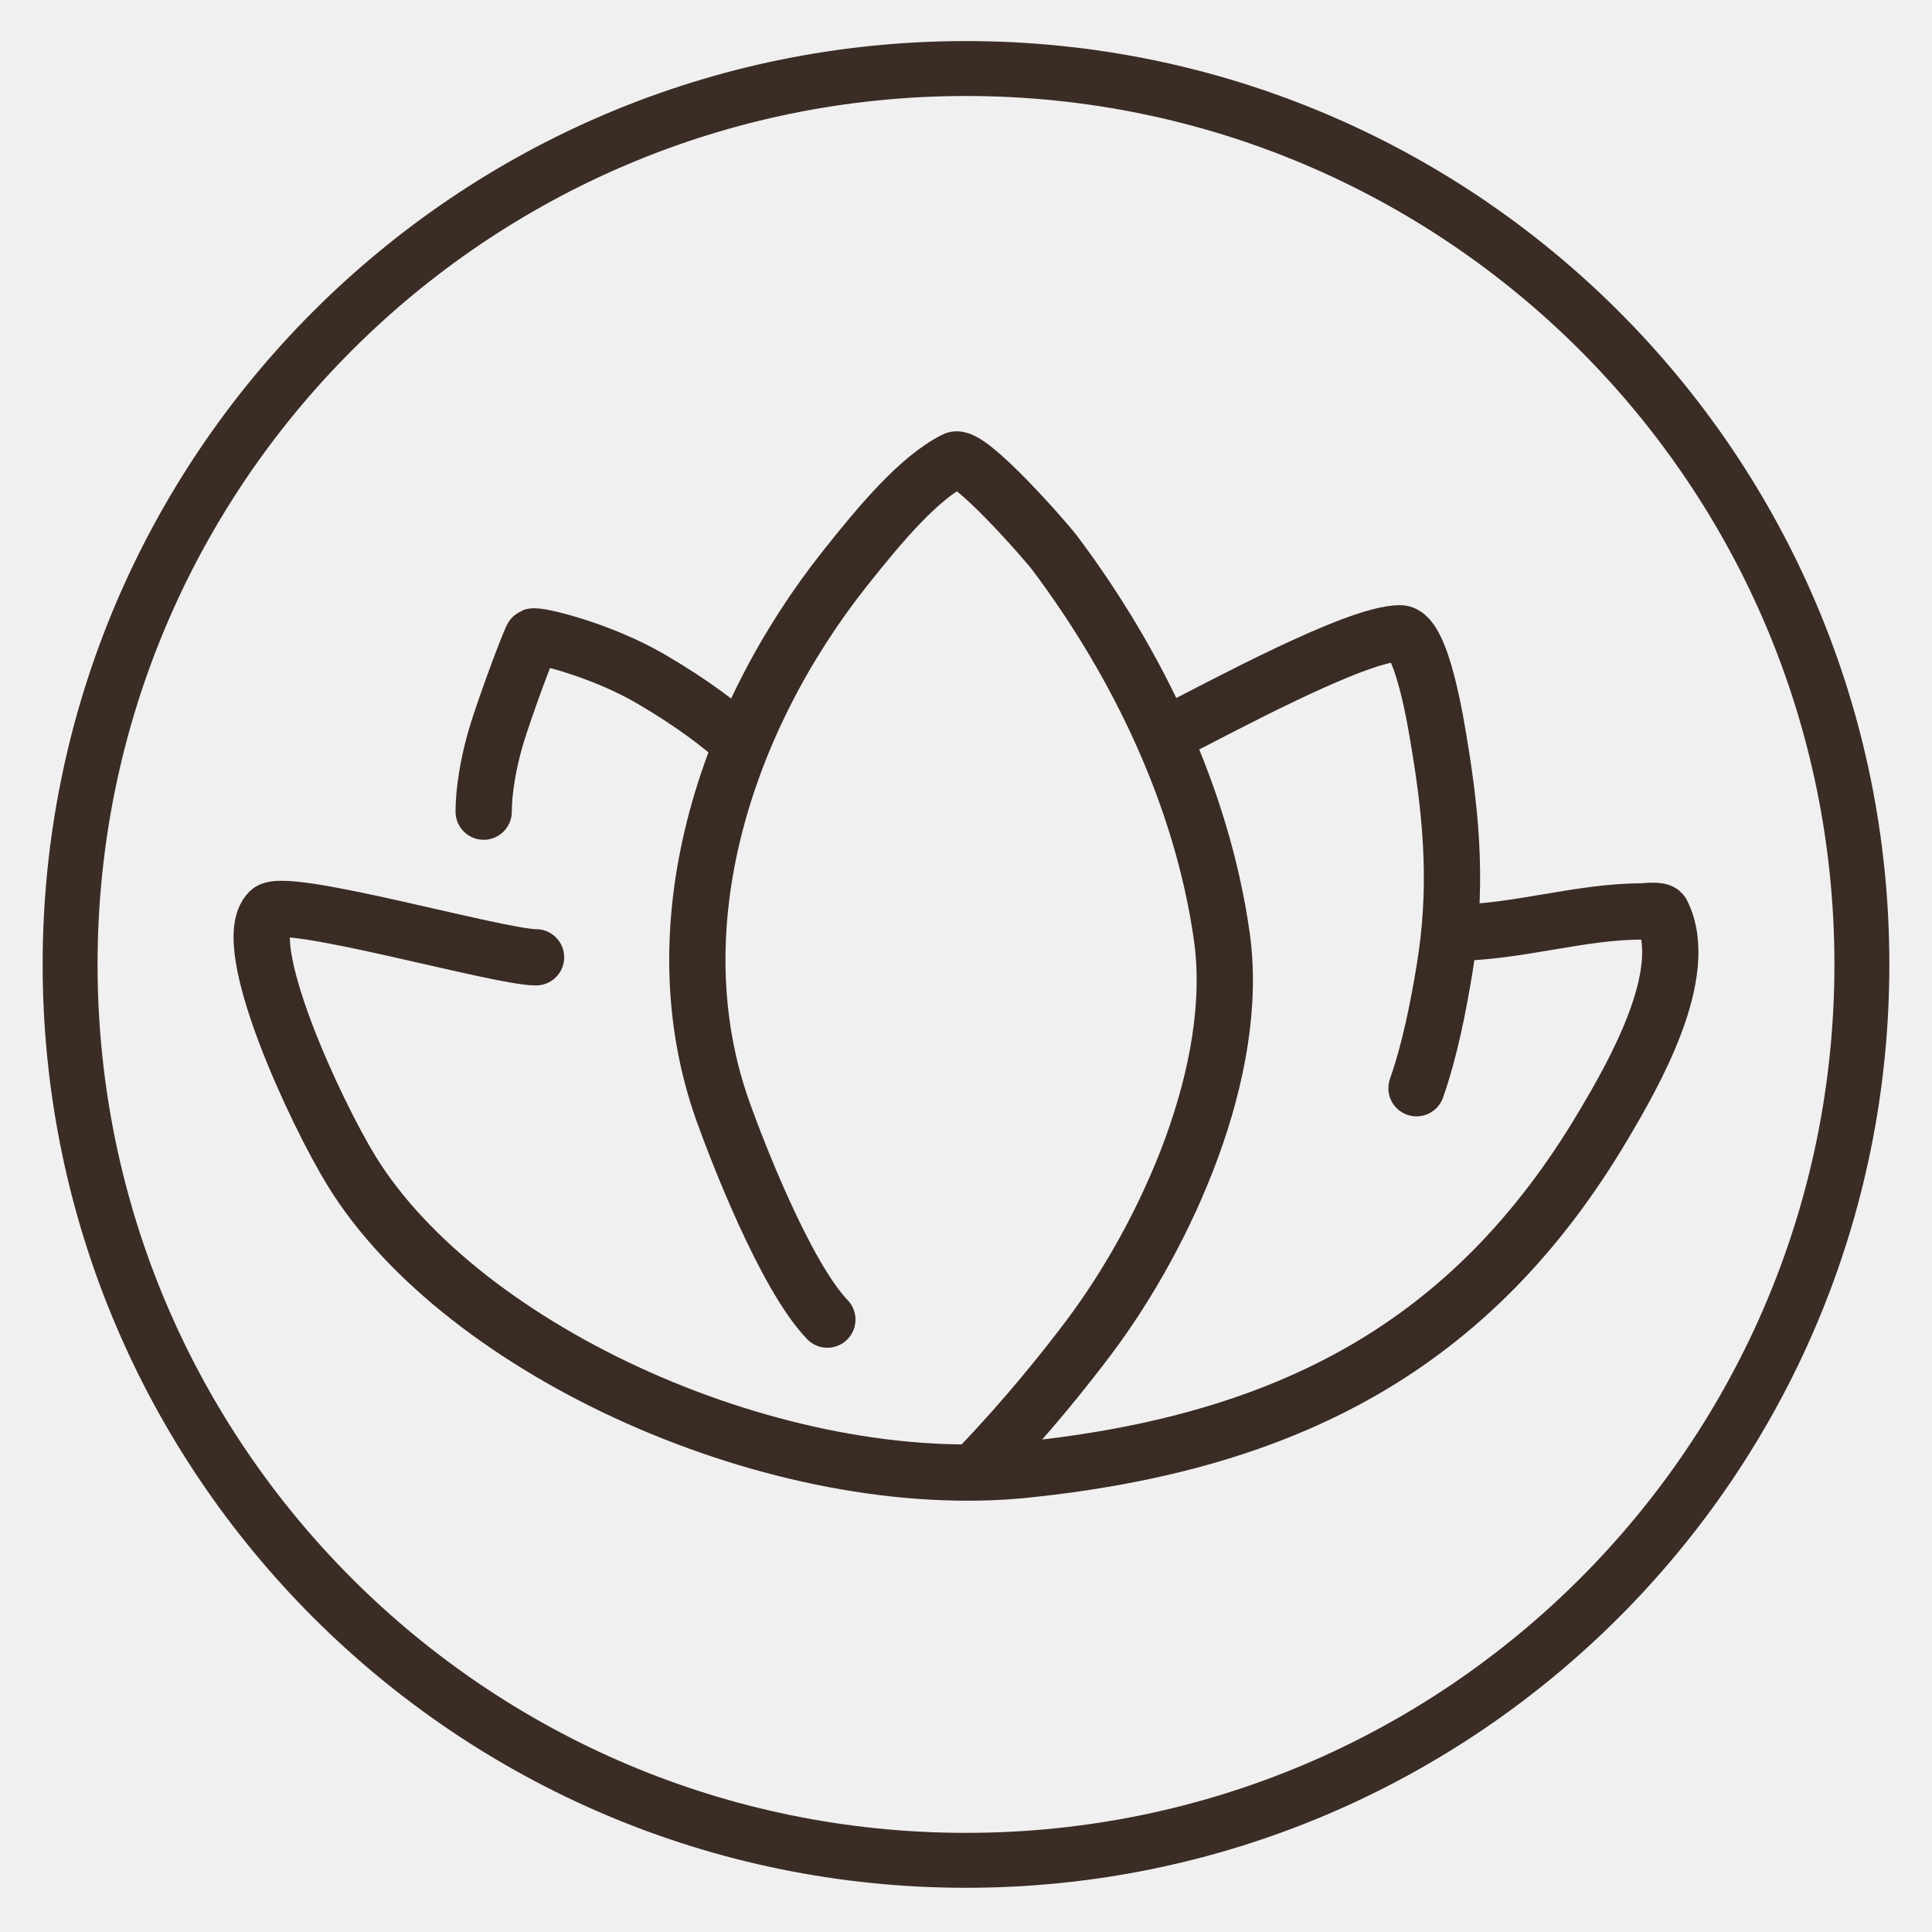
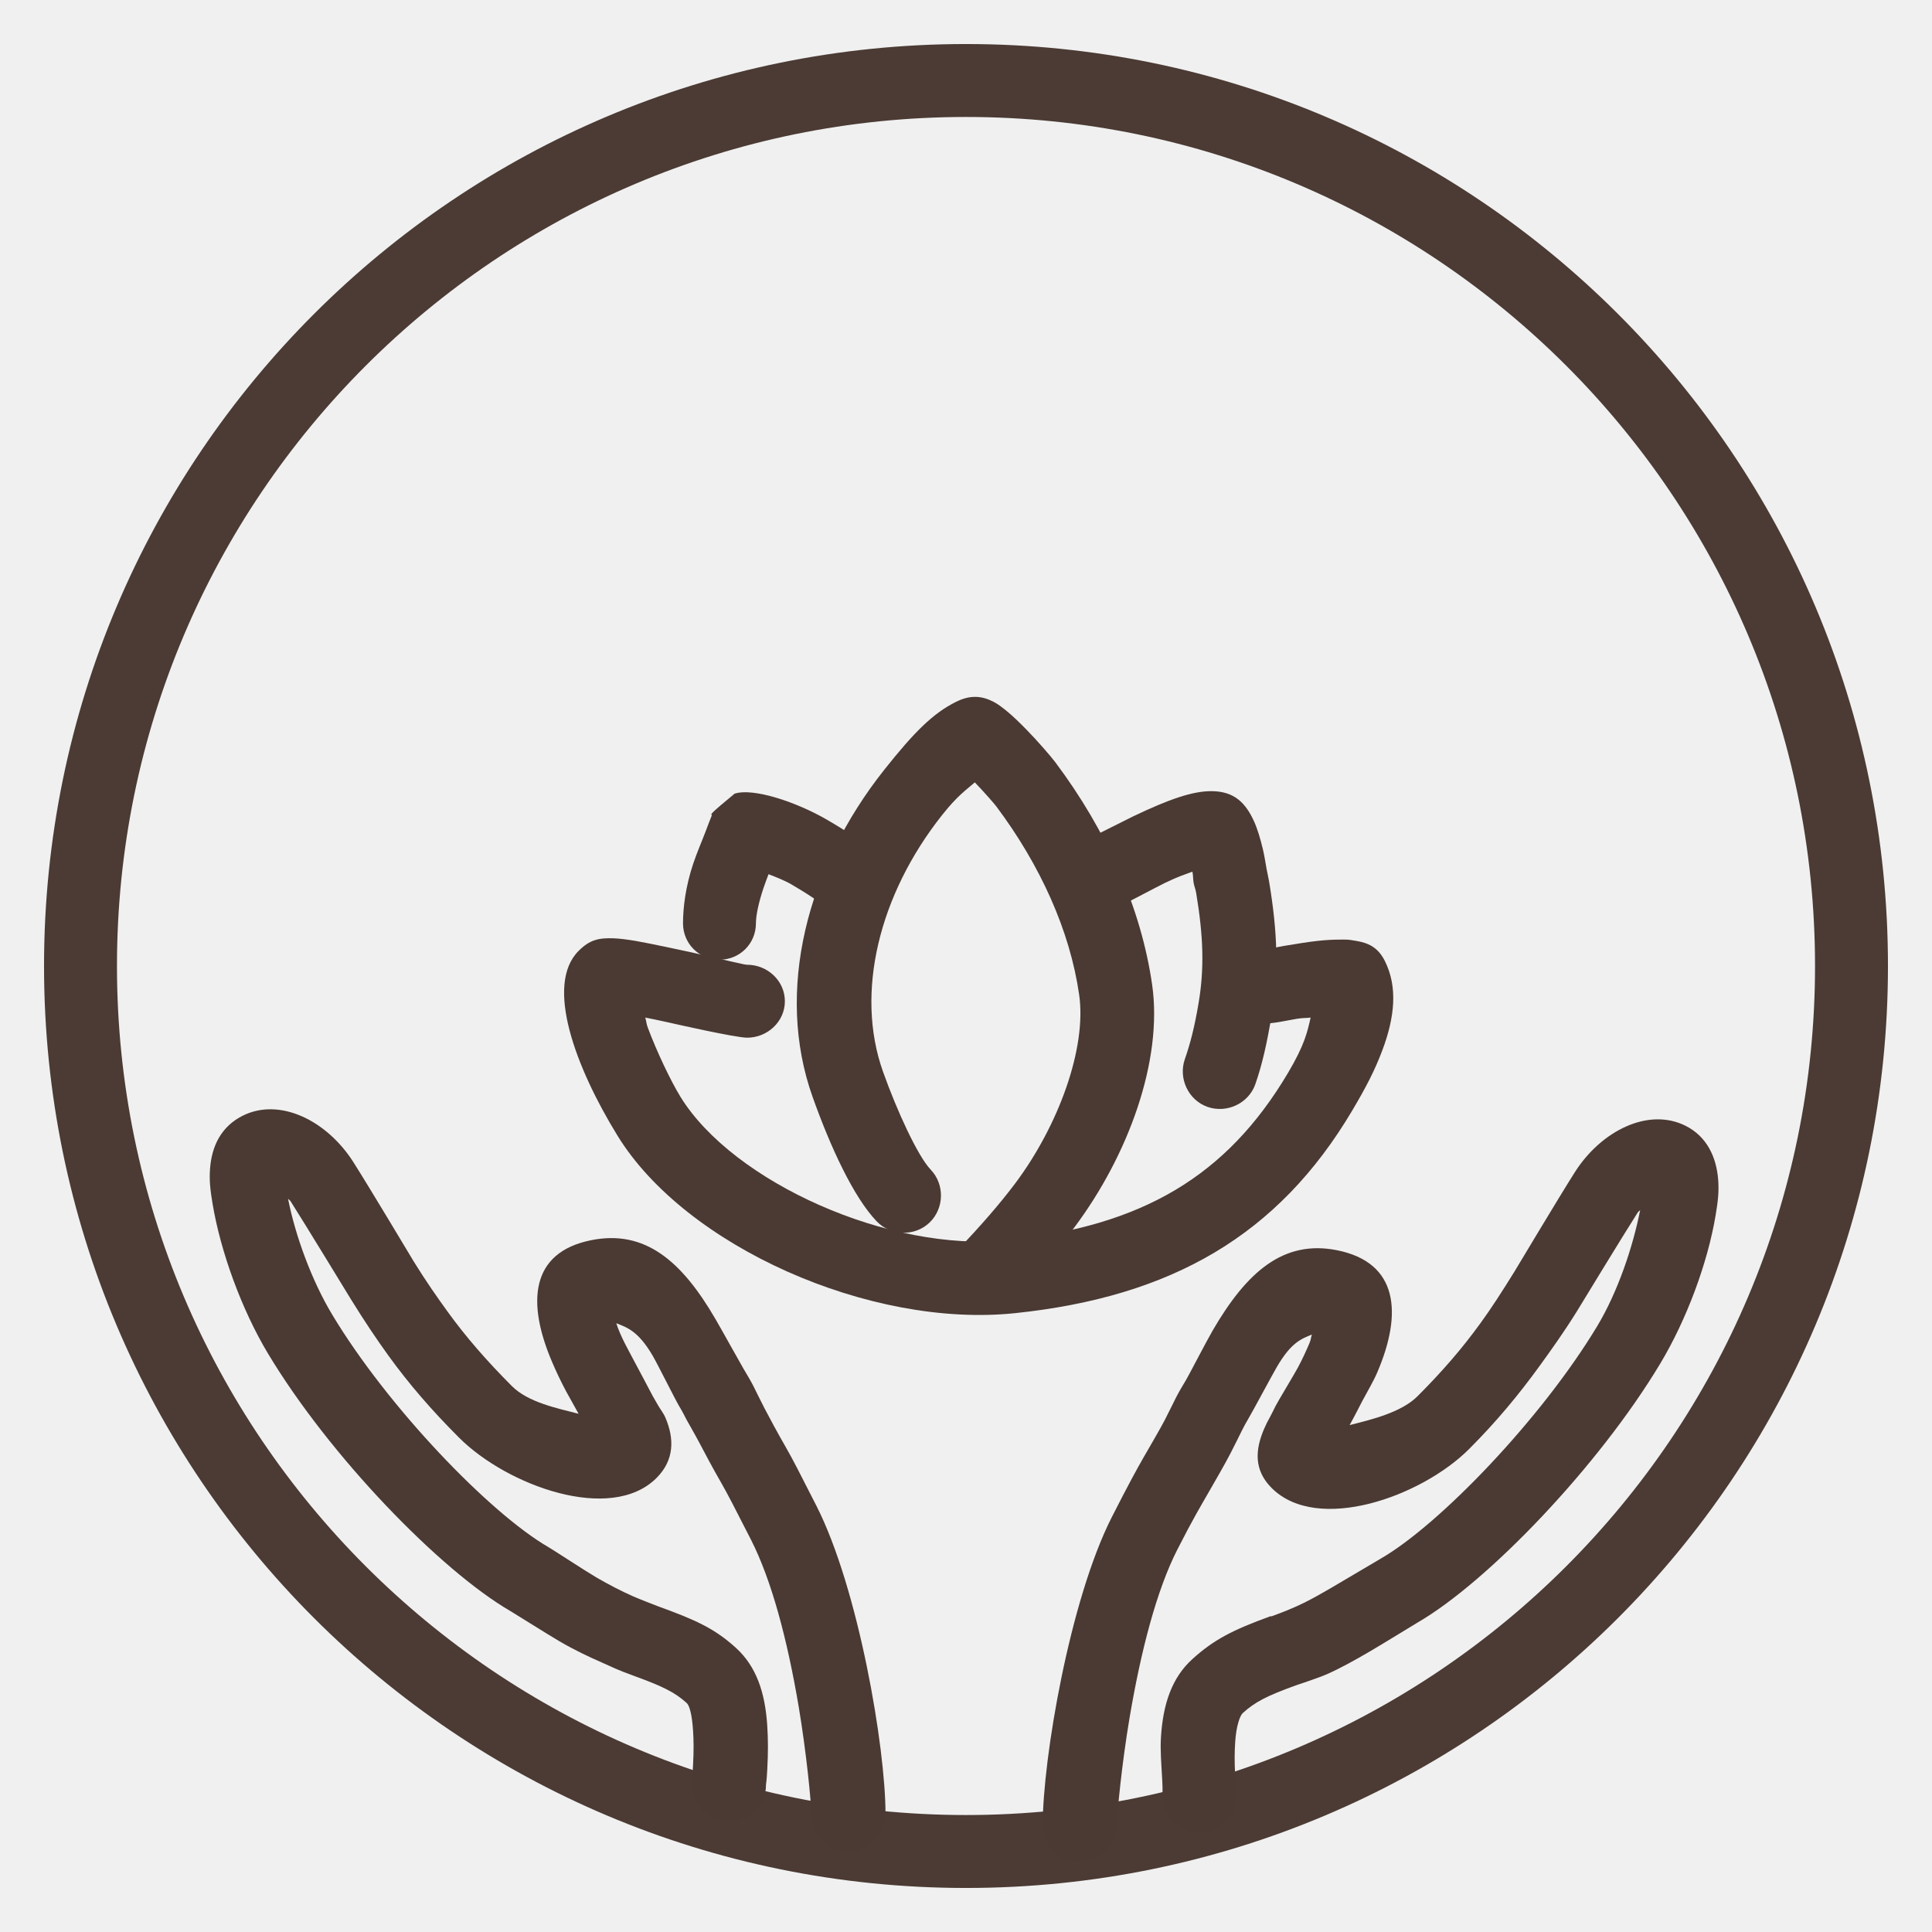
<svg xmlns="http://www.w3.org/2000/svg" version="1.1" width="1000" height="1000">
  <style>
    #light-icon {
      display: inline;
    }
    #dark-icon {
      display: none;
    }

    @media (prefers-color-scheme: dark) {
      #light-icon {
        display: none;
      }
      #dark-icon {
        display: inline;
      }
    }
  </style>
  <g id="light-icon">
    <svg version="1.1" width="1000" height="1000">
      <g>
-         <g transform="matrix(0.9803922,0,0,0.9803922,0,0)">
-           <svg version="1.1" height="1020.0px" stroke-miterlimit="10" style="fill-rule:nonzero;clip-rule:evenodd;stroke-linecap:round;stroke-linejoin:round;" viewBox="0 0 1020 1020" width="1020.0px" xml:space="preserve">
+         <g transform="matrix(20.83333,0,0,20.83333,0,0)">
+           <svg version="1.1" height="48.0px" stroke-miterlimit="10" style="fill-rule:nonzero;clip-rule:evenodd;stroke-linecap:round;stroke-linejoin:round;" viewBox="0 0 48 48" width="48.0px" xml:space="preserve">
            <defs />
            <g id="Logo">
-               <g opacity="1">
-                 <g opacity="1">
-                   <path d="M283.002 505.41C263.087 505.41 150.466 472.919 142.167 481.217C125.203 498.182 166.42 586.99 185.667 618.284C244.35 713.697 411.656 789.528 542.208 775.847C679.431 761.468 777.243 710.859 846.342 594.404C862.007 568.002 893.379 513.947 877.446 482.081C876.39 479.969 868.067 481.217 866.214 481.217C834.205 481.217 800.065 492.45 766.852 492.45" fill="none" opacity="1" stroke="#3a2b24" stroke-linecap="round" stroke-linejoin="round" stroke-width="29.705" />
-                   <path d="M747.844 574.531C754.985 554.169 759.354 531.392 762.532 512.322C769.466 470.719 766.755 433.975 759.94 393.088C758.705 385.675 750.974 334.334 739.204 334.334C715.799 334.334 642.644 374.406 617.377 387.039" fill="none" opacity="1" stroke="#3a2b24" stroke-linecap="round" stroke-linejoin="round" stroke-width="29.705" />
-                   <path d="M518.015 773.255C542.225 747.951 562.859 722.103 575.04 705.862C616.007 651.239 655.091 564.632 645.026 494.178C634.629 421.4 601.267 351.159 556.896 291.997C552.048 285.533 511.348 239.17 504.191 242.748C485.289 252.199 465.19 276.041 446.135 300.06C383.015 379.626 346.964 489.213 381.654 586.628C388.754 606.565 414.387 673.302 436.797 696.691" fill="none" opacity="1" stroke="#3a2b24" stroke-linecap="round" stroke-linejoin="round" stroke-width="29.705" />
-                   <path d="M255.354 428.512C255.354 419.965 257.006 403.213 263.989 382.245C271.712 359.055 280.637 336.265 281.244 336.062C284.26 335.057 317.405 343.102 343.689 358.48C365.825 371.43 379.667 382.245 389.324 390.737" fill="none" opacity="1" stroke="#3a2b24" stroke-linecap="round" stroke-linejoin="round" stroke-width="29.705" />
-                 </g>
-                 <path d="M37.012 509.173C37.012 247.949 248.776 36.185 510 36.185C771.224 36.185 982.988 247.949 982.988 509.173C982.988 770.397 771.224 982.161 510 982.161C248.776 982.161 37.012 770.397 37.012 509.173Z" fill="none" opacity="0.993" stroke="#3a2b24" stroke-linecap="butt" stroke-linejoin="round" stroke-width="28.997" />
-               </g>
+               <path d="M15.25 23.312C14.877 23.299 14.653 23.346 14.375 23.625C13.53 24.47 14.302 26.526 15.344 28.219C17.032 30.964 21.613 33.003 25.219 32.625C29.115 32.217 31.759 30.686 33.594 27.594C33.948 26.996 34.158 26.588 34.344 26.094C34.653 25.27 34.73 24.522 34.406 23.875C34.231 23.524 33.98 23.424 33.688 23.375C33.593 23.359 33.498 23.341 33.406 23.344C33.34 23.347 33.36 23.34 33.312 23.344C32.907 23.344 32.596 23.384 31.906 23.5C31.672 23.539 31.567 23.575 31.438 23.594C31.185 23.63 30.964 23.625 30.781 23.625C30.275 23.625 29.875 24.056 29.875 24.562C29.875 25.069 30.275 25.469 30.781 25.469C31.062 25.469 31.356 25.453 31.688 25.406C31.837 25.385 31.969 25.355 32.219 25.312C32.403 25.282 32.436 25.3 32.562 25.281C32.482 25.64 32.411 25.963 32 26.656C30.478 29.221 28.38 30.462 25.031 30.812C22.102 31.119 18.21 29.369 16.906 27.25C16.662 26.853 16.318 26.128 16.094 25.531C16.055 25.428 16.061 25.374 16.031 25.281C16.222 25.32 16.351 25.344 16.625 25.406C16.69 25.421 18.27 25.781 18.562 25.781C19.069 25.781 19.5 25.381 19.5 24.875C19.5 24.369 19.069 23.969 18.562 23.969C18.492 23.969 18.18 23.889 17.156 23.656C17.09 23.641 16.095 23.427 15.781 23.375C15.572 23.341 15.399 23.318 15.25 23.312Z" fill="#4a3a33" fill-rule="nonzero" opacity="1" stroke="none" />
+               <path d="M30.094 19.656C29.629 19.656 29.058 19.85 28.156 20.281C28.053 20.331 26.617 21.051 26.594 21.062C26.141 21.289 25.961 21.86 26.188 22.312C26.414 22.765 26.985 22.945 27.438 22.719C27.476 22.699 28.842 21.983 28.938 21.938C29.3 21.764 29.413 21.737 29.625 21.656C29.645 21.746 29.639 21.84 29.656 21.938C29.673 22.028 29.703 22.09 29.719 22.188C29.899 23.267 29.922 24.059 29.781 24.906C29.682 25.502 29.571 25.933 29.438 26.312C29.27 26.79 29.522 27.332 30 27.5C30.478 27.668 31.02 27.415 31.188 26.938C31.363 26.436 31.479 25.91 31.594 25.219C31.772 24.148 31.742 23.17 31.531 21.906C31.517 21.815 31.488 21.7 31.469 21.594C31.437 21.419 31.414 21.256 31.375 21.094C31.311 20.83 31.243 20.598 31.156 20.406C30.947 19.946 30.662 19.656 30.094 19.656Z" fill="#4a3a33" fill-rule="nonzero" opacity="1" stroke="none" />
+               <path d="M23.75 17.438C23.176 17.724 22.708 18.194 21.969 19.125C20.04 21.556 19.255 24.631 20.188 27.25C20.632 28.499 21.206 29.743 21.781 30.344C22.131 30.709 22.728 30.725 23.094 30.375C23.459 30.025 23.475 29.428 23.125 29.062C22.803 28.726 22.285 27.601 21.938 26.625C21.239 24.664 21.841 22.224 23.406 20.25C23.795 19.759 23.997 19.633 24.219 19.438C24.438 19.665 24.697 19.961 24.75 20.031C25.846 21.493 26.585 23.127 26.812 24.719C27 26.034 26.304 27.959 25.219 29.406C24.829 29.925 24.34 30.481 23.844 31C23.494 31.366 23.509 31.962 23.875 32.312C24.241 32.663 24.806 32.647 25.156 32.281C25.708 31.705 26.257 31.074 26.688 30.5C28.037 28.7 28.893 26.344 28.625 24.469C28.351 22.554 27.491 20.634 26.219 18.938C26.108 18.79 25.777 18.408 25.5 18.125C25.314 17.935 25.148 17.776 25 17.656C24.892 17.57 24.795 17.493 24.688 17.438C24.401 17.289 24.113 17.256 23.75 17.438Z" fill="#4a3a33" fill-rule="nonzero" opacity="1" stroke="none" />
+               <path d="M18.25 19.719C17.65 20.216 17.645 20.234 17.688 20.25C17.663 20.304 17.574 20.543 17.531 20.656C17.433 20.914 17.312 21.189 17.219 21.469C17.038 22.011 16.969 22.539 16.969 22.938C16.969 23.444 17.369 23.844 17.875 23.844C18.381 23.844 18.781 23.444 18.781 22.938C18.781 22.737 18.85 22.419 18.969 22.062C18.998 21.974 19.04 21.867 19.094 21.719C19.286 21.794 19.5 21.878 19.656 21.969C20.093 22.224 20.392 22.424 20.656 22.656C21.036 22.991 21.603 22.974 21.938 22.594C22.272 22.214 22.255 21.616 21.875 21.281C21.523 20.972 21.101 20.69 20.562 20.375C19.8 19.929 18.712 19.565 18.25 19.719Z" fill="#4a3a33" fill-rule="nonzero" opacity="1" stroke="none" />
+               <path d="M24 1.094C11.344 1.094 1.094 11.344 1.094 24C1.094 36.657 11.344 46.906 24 46.906C36.657 46.906 46.906 36.657 46.906 24C46.906 11.344 36.657 1.094 24 1.094ZM24 2.906C35.644 2.906 45.094 12.356 45.094 24C45.094 35.644 35.644 45.094 24 45.094C12.356 45.094 2.906 35.644 2.906 24C2.906 12.356 12.356 2.906 24 2.906Z" fill="#4a3a33" fill-rule="nonzero" opacity="0.993" stroke="none" />
+               <path d="M41.875 27.969C40.959 27.511 39.786 28.085 39.125 29.125C38.731 29.745 37.668 31.525 37.625 31.594C37.317 32.091 37.056 32.497 36.781 32.875C36.323 33.507 35.836 34.07 35.219 34.688C34.817 35.09 34.087 35.266 33.531 35.406C33.657 35.181 33.769 34.954 33.844 34.812C33.979 34.557 34.121 34.323 34.219 34.094C34.848 32.625 34.742 31.367 33.219 31.062C31.883 30.795 30.971 31.605 30.125 33.062C29.966 33.337 29.535 34.171 29.469 34.281C29.371 34.444 29.296 34.57 29.219 34.719C29.206 34.743 29.017 35.13 28.938 35.281C28.804 35.536 28.635 35.82 28.406 36.219C28.246 36.498 28.03 36.891 27.625 37.688C26.575 39.75 25.906 43.706 25.906 45.344C25.906 45.85 26.306 46.25 26.812 46.25C27.319 46.25 27.75 45.85 27.75 45.344C27.75 45.057 27.874 43.804 28.062 42.688C28.35 40.985 28.742 39.498 29.25 38.5C29.642 37.73 29.856 37.376 30 37.125C30.239 36.708 30.418 36.401 30.562 36.125C30.651 35.958 30.834 35.582 30.844 35.562C30.903 35.447 30.954 35.348 31.031 35.219C31.132 35.05 31.589 34.192 31.719 33.969C32.083 33.341 32.34 33.262 32.594 33.156C32.564 33.242 32.575 33.273 32.531 33.375C32.455 33.553 32.364 33.755 32.25 33.969C32.151 34.155 31.75 34.812 31.688 34.938C31.686 34.94 31.596 35.129 31.562 35.188C31.499 35.299 31.452 35.394 31.406 35.5C31.183 36.021 31.149 36.524 31.594 36.969C32.732 38.107 35.313 37.188 36.5 36C37.185 35.314 37.735 34.648 38.25 33.938C38.553 33.519 38.858 33.094 39.188 32.562C39.24 32.477 40.307 30.723 40.688 30.125C40.706 30.095 40.73 30.09 40.75 30.062C40.566 30.994 40.19 32.1 39.688 32.938C38.309 35.234 35.775 37.871 34.312 38.719C34.181 38.795 33.356 39.285 33.094 39.438C32.773 39.624 32.495 39.783 32.219 39.906C32.056 39.978 31.918 40.038 31.594 40.156C31.582 40.161 31.575 40.152 31.562 40.156C30.626 40.496 30.158 40.736 29.625 41.219C29.116 41.68 28.896 42.331 28.844 43.156C28.823 43.487 28.852 43.787 28.875 44.219C28.894 44.572 28.875 44.535 28.875 44.594C28.875 45.1 29.306 45.531 29.812 45.531C30.319 45.531 30.719 45.1 30.719 44.594C30.719 44.483 30.711 44.555 30.688 44.125C30.668 43.759 30.672 43.523 30.688 43.281C30.712 42.889 30.805 42.626 30.875 42.562C31.18 42.286 31.463 42.138 32.188 41.875C32.2 41.871 32.754 41.689 32.969 41.594C33.313 41.441 33.657 41.249 34.031 41.031C34.328 40.858 35.122 40.369 35.219 40.312C36.966 39.3 39.72 36.425 41.25 33.875C41.901 32.79 42.426 31.383 42.625 30.188C42.683 29.842 42.71 29.604 42.688 29.312C42.644 28.746 42.406 28.234 41.875 27.969Z" fill="#4a3a33" fill-rule="nonzero" opacity="1" stroke="none" />
+               <path d="M6.031 27.719C5.501 27.984 5.262 28.465 5.219 29.031C5.196 29.322 5.224 29.561 5.281 29.906C5.481 31.102 6.005 32.54 6.656 33.625C8.186 36.175 10.94 39.018 12.688 40.031C12.784 40.087 13.61 40.608 13.906 40.781C14.28 40.999 14.624 41.16 14.969 41.312C15.183 41.408 15.354 41.493 15.719 41.625C16.443 41.888 16.758 42.036 17.062 42.312C17.132 42.376 17.194 42.607 17.219 43C17.234 43.242 17.238 43.478 17.219 43.844C17.196 44.274 17.188 44.233 17.188 44.344C17.188 44.85 17.619 45.25 18.125 45.25C18.631 45.25 19.031 44.85 19.031 44.344C19.031 44.285 19.044 44.322 19.062 43.969C19.086 43.537 19.084 43.206 19.062 42.875C19.01 42.05 18.79 41.399 18.281 40.938C17.748 40.455 17.28 40.246 16.344 39.906C16.332 39.902 15.881 39.728 15.719 39.656C15.442 39.533 15.133 39.374 14.812 39.188C14.55 39.035 13.757 38.514 13.625 38.438C12.162 37.59 9.628 34.953 8.25 32.656C7.747 31.818 7.34 30.712 7.156 29.781C7.176 29.808 7.2 29.814 7.219 29.844C7.599 30.441 8.666 32.196 8.719 32.281C9.048 32.813 9.353 33.269 9.656 33.688C10.171 34.398 10.721 35.033 11.406 35.719C12.594 36.907 15.175 37.857 16.312 36.719C16.757 36.274 16.755 35.74 16.531 35.219C16.486 35.112 16.407 35.017 16.344 34.906C16.31 34.847 16.22 34.69 16.219 34.688C16.156 34.562 15.786 33.874 15.688 33.688C15.574 33.473 15.482 33.303 15.406 33.125C15.355 33.007 15.344 32.971 15.312 32.875C15.567 32.979 15.852 33.056 16.219 33.688C16.348 33.911 16.774 34.769 16.875 34.938C16.953 35.067 17.003 35.166 17.062 35.281C17.073 35.301 17.287 35.676 17.375 35.844C17.52 36.119 17.698 36.458 17.938 36.875C18.081 37.126 18.264 37.48 18.656 38.25C19.164 39.248 19.556 40.703 19.844 42.406C20.032 43.523 20.156 44.776 20.156 45.062C20.156 45.569 20.587 46 21.094 46C21.6 46 22 45.569 22 45.062C22 43.425 21.331 39.469 20.281 37.406C19.876 36.61 19.692 36.248 19.531 35.969C19.302 35.57 19.134 35.255 19 35C18.92 34.849 18.731 34.462 18.719 34.438C18.642 34.289 18.566 34.163 18.469 34C18.403 33.89 17.941 33.056 17.781 32.781C16.935 31.323 16.023 30.545 14.688 30.812C13.165 31.117 13.089 32.375 13.719 33.844C13.817 34.073 13.927 34.307 14.062 34.562C14.111 34.654 14.231 34.867 14.375 35.125C13.818 34.982 13.118 34.837 12.719 34.438C12.102 33.82 11.583 33.226 11.125 32.594C10.851 32.215 10.589 31.841 10.281 31.344C10.239 31.275 9.175 29.495 8.781 28.875C8.12 27.835 6.948 27.261 6.031 27.719Z" fill="#4a3a33" fill-rule="nonzero" opacity="1" stroke="none" />
            </g>
          </svg>
        </g>
      </g>
    </svg>
  </g>
  <g id="dark-icon">
    <svg version="1.1" width="1000" height="1000">
-       <g clip-path="url(#SvgjsClipPath1021)">
-         <rect width="1000" height="1000" fill="#ffffff" />
-         <g transform="matrix(0.7843137,0,0,0.7843137,100,100)">
-           <svg version="1.1" height="1020.0px" stroke-miterlimit="10" style="fill-rule:nonzero;clip-rule:evenodd;stroke-linecap:round;stroke-linejoin:round;" viewBox="0 0 1020 1020" width="1020.0px" xml:space="preserve">
-             <defs>
-               <clipPath id="SvgjsClipPath1021">
-                 <rect width="1000" height="1000" x="0" y="0" rx="500" ry="500" />
-               </clipPath>
-             </defs>
+       <g>
+         <g transform="matrix(20.83333,0,0,20.83333,0,0)">
+           <svg version="1.1" height="48.0px" stroke-miterlimit="10" style="fill-rule:nonzero;clip-rule:evenodd;stroke-linecap:round;stroke-linejoin:round;" viewBox="0 0 48 48" width="48.0px" xml:space="preserve">
+             <defs />
            <g id="Logo">
-               <g opacity="1">
-                 <g opacity="1">
-                   <path d="M283.002 505.41C263.087 505.41 150.466 472.919 142.167 481.217C125.203 498.182 166.42 586.99 185.667 618.284C244.35 713.697 411.656 789.528 542.208 775.847C679.431 761.468 777.243 710.859 846.342 594.404C862.007 568.002 893.379 513.947 877.446 482.081C876.39 479.969 868.067 481.217 866.214 481.217C834.205 481.217 800.065 492.45 766.852 492.45" fill="none" opacity="1" stroke="#3a2b24" stroke-linecap="round" stroke-linejoin="round" stroke-width="29.705" />
-                   <path d="M747.844 574.531C754.985 554.169 759.354 531.392 762.532 512.322C769.466 470.719 766.755 433.975 759.94 393.088C758.705 385.675 750.974 334.334 739.204 334.334C715.799 334.334 642.644 374.406 617.377 387.039" fill="none" opacity="1" stroke="#3a2b24" stroke-linecap="round" stroke-linejoin="round" stroke-width="29.705" />
-                   <path d="M518.015 773.255C542.225 747.951 562.859 722.103 575.04 705.862C616.007 651.239 655.091 564.632 645.026 494.178C634.629 421.4 601.267 351.159 556.896 291.997C552.048 285.533 511.348 239.17 504.191 242.748C485.289 252.199 465.19 276.041 446.135 300.06C383.015 379.626 346.964 489.213 381.654 586.628C388.754 606.565 414.387 673.302 436.797 696.691" fill="none" opacity="1" stroke="#3a2b24" stroke-linecap="round" stroke-linejoin="round" stroke-width="29.705" />
-                   <path d="M255.354 428.512C255.354 419.965 257.006 403.213 263.989 382.245C271.712 359.055 280.637 336.265 281.244 336.062C284.26 335.057 317.405 343.102 343.689 358.48C365.825 371.43 379.667 382.245 389.324 390.737" fill="none" opacity="1" stroke="#3a2b24" stroke-linecap="round" stroke-linejoin="round" stroke-width="29.705" />
-                 </g>
-                 <path d="M37.012 509.173C37.012 247.949 248.776 36.185 510 36.185C771.224 36.185 982.988 247.949 982.988 509.173C982.988 770.397 771.224 982.161 510 982.161C248.776 982.161 37.012 770.397 37.012 509.173Z" fill="none" opacity="0.993" stroke="#3a2b24" stroke-linecap="butt" stroke-linejoin="round" stroke-width="28.997" />
-               </g>
+               <path d="M15.25 23.312C14.877 23.299 14.653 23.346 14.375 23.625C13.53 24.47 14.302 26.526 15.344 28.219C17.032 30.964 21.613 33.003 25.219 32.625C29.115 32.217 31.759 30.686 33.594 27.594C33.948 26.996 34.158 26.588 34.344 26.094C34.653 25.27 34.73 24.522 34.406 23.875C34.231 23.524 33.98 23.424 33.688 23.375C33.593 23.359 33.498 23.341 33.406 23.344C33.34 23.347 33.36 23.34 33.312 23.344C32.907 23.344 32.596 23.384 31.906 23.5C31.672 23.539 31.567 23.575 31.438 23.594C31.185 23.63 30.964 23.625 30.781 23.625C30.275 23.625 29.875 24.056 29.875 24.562C29.875 25.069 30.275 25.469 30.781 25.469C31.062 25.469 31.356 25.453 31.688 25.406C31.837 25.385 31.969 25.355 32.219 25.312C32.403 25.282 32.436 25.3 32.562 25.281C32.482 25.64 32.411 25.963 32 26.656C30.478 29.221 28.38 30.462 25.031 30.812C22.102 31.119 18.21 29.369 16.906 27.25C16.662 26.853 16.318 26.128 16.094 25.531C16.055 25.428 16.061 25.374 16.031 25.281C16.222 25.32 16.351 25.344 16.625 25.406C16.69 25.421 18.27 25.781 18.562 25.781C19.069 25.781 19.5 25.381 19.5 24.875C19.5 24.369 19.069 23.969 18.562 23.969C18.492 23.969 18.18 23.889 17.156 23.656C17.09 23.641 16.095 23.427 15.781 23.375C15.572 23.341 15.399 23.318 15.25 23.312Z" fill="#ffffff" fill-rule="nonzero" opacity="1" stroke="none" />
+               <path d="M30.094 19.656C29.629 19.656 29.058 19.85 28.156 20.281C28.053 20.331 26.617 21.051 26.594 21.062C26.141 21.289 25.961 21.86 26.188 22.312C26.414 22.765 26.985 22.945 27.438 22.719C27.476 22.699 28.842 21.983 28.938 21.938C29.3 21.764 29.413 21.737 29.625 21.656C29.645 21.746 29.639 21.84 29.656 21.938C29.673 22.028 29.703 22.09 29.719 22.188C29.899 23.267 29.922 24.059 29.781 24.906C29.682 25.502 29.571 25.933 29.438 26.312C29.27 26.79 29.522 27.332 30 27.5C30.478 27.668 31.02 27.415 31.188 26.938C31.363 26.436 31.479 25.91 31.594 25.219C31.772 24.148 31.742 23.17 31.531 21.906C31.517 21.815 31.488 21.7 31.469 21.594C31.437 21.419 31.414 21.256 31.375 21.094C31.311 20.83 31.243 20.598 31.156 20.406C30.947 19.946 30.662 19.656 30.094 19.656Z" fill="#ffffff" fill-rule="nonzero" opacity="1" stroke="none" />
+               <path d="M23.75 17.438C23.176 17.724 22.708 18.194 21.969 19.125C20.04 21.556 19.255 24.631 20.188 27.25C20.632 28.499 21.206 29.743 21.781 30.344C22.131 30.709 22.728 30.725 23.094 30.375C23.459 30.025 23.475 29.428 23.125 29.062C22.803 28.726 22.285 27.601 21.938 26.625C21.239 24.664 21.841 22.224 23.406 20.25C23.795 19.759 23.997 19.633 24.219 19.438C24.438 19.665 24.697 19.961 24.75 20.031C25.846 21.493 26.585 23.127 26.812 24.719C27 26.034 26.304 27.959 25.219 29.406C24.829 29.925 24.34 30.481 23.844 31C23.494 31.366 23.509 31.962 23.875 32.312C24.241 32.663 24.806 32.647 25.156 32.281C25.708 31.705 26.257 31.074 26.688 30.5C28.037 28.7 28.893 26.344 28.625 24.469C28.351 22.554 27.491 20.634 26.219 18.938C26.108 18.79 25.777 18.408 25.5 18.125C25.314 17.935 25.148 17.776 25 17.656C24.892 17.57 24.795 17.493 24.688 17.438C24.401 17.289 24.113 17.256 23.75 17.438Z" fill="#ffffff" fill-rule="nonzero" opacity="1" stroke="none" />
+               <path d="M18.25 19.719C17.65 20.216 17.645 20.234 17.688 20.25C17.663 20.304 17.574 20.543 17.531 20.656C17.433 20.914 17.312 21.189 17.219 21.469C17.038 22.011 16.969 22.539 16.969 22.938C16.969 23.444 17.369 23.844 17.875 23.844C18.381 23.844 18.781 23.444 18.781 22.938C18.781 22.737 18.85 22.419 18.969 22.062C18.998 21.974 19.04 21.867 19.094 21.719C19.286 21.794 19.5 21.878 19.656 21.969C20.093 22.224 20.392 22.424 20.656 22.656C21.036 22.991 21.603 22.974 21.938 22.594C22.272 22.214 22.255 21.616 21.875 21.281C21.523 20.972 21.101 20.69 20.562 20.375C19.8 19.929 18.712 19.565 18.25 19.719Z" fill="#ffffff" fill-rule="nonzero" opacity="1" stroke="none" />
+               <path d="M24 1.094C11.344 1.094 1.094 11.344 1.094 24C1.094 36.657 11.344 46.906 24 46.906C36.657 46.906 46.906 36.657 46.906 24C46.906 11.344 36.657 1.094 24 1.094ZM24 2.906C35.644 2.906 45.094 12.356 45.094 24C45.094 35.644 35.644 45.094 24 45.094C12.356 45.094 2.906 35.644 2.906 24C2.906 12.356 12.356 2.906 24 2.906Z" fill="#ffffff" fill-rule="nonzero" opacity="0.993" stroke="none" />
+               <path d="M41.875 27.969C40.959 27.511 39.786 28.085 39.125 29.125C38.731 29.745 37.668 31.525 37.625 31.594C37.317 32.091 37.056 32.497 36.781 32.875C36.323 33.507 35.836 34.07 35.219 34.688C34.817 35.09 34.087 35.266 33.531 35.406C33.657 35.181 33.769 34.954 33.844 34.812C33.979 34.557 34.121 34.323 34.219 34.094C34.848 32.625 34.742 31.367 33.219 31.062C31.883 30.795 30.971 31.605 30.125 33.062C29.966 33.337 29.535 34.171 29.469 34.281C29.371 34.444 29.296 34.57 29.219 34.719C29.206 34.743 29.017 35.13 28.938 35.281C28.804 35.536 28.635 35.82 28.406 36.219C28.246 36.498 28.03 36.891 27.625 37.688C26.575 39.75 25.906 43.706 25.906 45.344C25.906 45.85 26.306 46.25 26.812 46.25C27.319 46.25 27.75 45.85 27.75 45.344C27.75 45.057 27.874 43.804 28.062 42.688C28.35 40.985 28.742 39.498 29.25 38.5C29.642 37.73 29.856 37.376 30 37.125C30.239 36.708 30.418 36.401 30.562 36.125C30.651 35.958 30.834 35.582 30.844 35.562C30.903 35.447 30.954 35.348 31.031 35.219C31.132 35.05 31.589 34.192 31.719 33.969C32.083 33.341 32.34 33.262 32.594 33.156C32.564 33.242 32.575 33.273 32.531 33.375C32.455 33.553 32.364 33.755 32.25 33.969C32.151 34.155 31.75 34.812 31.688 34.938C31.686 34.94 31.596 35.129 31.562 35.188C31.499 35.299 31.452 35.394 31.406 35.5C31.183 36.021 31.149 36.524 31.594 36.969C32.732 38.107 35.313 37.188 36.5 36C37.185 35.314 37.735 34.648 38.25 33.938C38.553 33.519 38.858 33.094 39.188 32.562C39.24 32.477 40.307 30.723 40.688 30.125C40.706 30.095 40.73 30.09 40.75 30.062C40.566 30.994 40.19 32.1 39.688 32.938C38.309 35.234 35.775 37.871 34.312 38.719C34.181 38.795 33.356 39.285 33.094 39.438C32.773 39.624 32.495 39.783 32.219 39.906C32.056 39.978 31.918 40.038 31.594 40.156C31.582 40.161 31.575 40.152 31.562 40.156C30.626 40.496 30.158 40.736 29.625 41.219C29.116 41.68 28.896 42.331 28.844 43.156C28.823 43.487 28.852 43.787 28.875 44.219C28.894 44.572 28.875 44.535 28.875 44.594C28.875 45.1 29.306 45.531 29.812 45.531C30.319 45.531 30.719 45.1 30.719 44.594C30.719 44.483 30.711 44.555 30.688 44.125C30.668 43.759 30.672 43.523 30.688 43.281C30.712 42.889 30.805 42.626 30.875 42.562C31.18 42.286 31.463 42.138 32.188 41.875C32.2 41.871 32.754 41.689 32.969 41.594C33.313 41.441 33.657 41.249 34.031 41.031C34.328 40.858 35.122 40.369 35.219 40.312C36.966 39.3 39.72 36.425 41.25 33.875C41.901 32.79 42.426 31.383 42.625 30.188C42.683 29.842 42.71 29.604 42.688 29.312C42.644 28.746 42.406 28.234 41.875 27.969Z" fill="#ffffff" fill-rule="nonzero" opacity="1" stroke="none" />
+               <path d="M6.031 27.719C5.501 27.984 5.262 28.465 5.219 29.031C5.196 29.322 5.224 29.561 5.281 29.906C5.481 31.102 6.005 32.54 6.656 33.625C8.186 36.175 10.94 39.018 12.688 40.031C12.784 40.087 13.61 40.608 13.906 40.781C14.28 40.999 14.624 41.16 14.969 41.312C15.183 41.408 15.354 41.493 15.719 41.625C16.443 41.888 16.758 42.036 17.062 42.312C17.132 42.376 17.194 42.607 17.219 43C17.234 43.242 17.238 43.478 17.219 43.844C17.196 44.274 17.188 44.233 17.188 44.344C17.188 44.85 17.619 45.25 18.125 45.25C18.631 45.25 19.031 44.85 19.031 44.344C19.031 44.285 19.044 44.322 19.062 43.969C19.086 43.537 19.084 43.206 19.062 42.875C19.01 42.05 18.79 41.399 18.281 40.938C17.748 40.455 17.28 40.246 16.344 39.906C16.332 39.902 15.881 39.728 15.719 39.656C15.442 39.533 15.133 39.374 14.812 39.188C14.55 39.035 13.757 38.514 13.625 38.438C12.162 37.59 9.628 34.953 8.25 32.656C7.747 31.818 7.34 30.712 7.156 29.781C7.176 29.808 7.2 29.814 7.219 29.844C7.599 30.441 8.666 32.196 8.719 32.281C9.048 32.813 9.353 33.269 9.656 33.688C10.171 34.398 10.721 35.033 11.406 35.719C12.594 36.907 15.175 37.857 16.312 36.719C16.757 36.274 16.755 35.74 16.531 35.219C16.486 35.112 16.407 35.017 16.344 34.906C16.31 34.847 16.22 34.69 16.219 34.688C16.156 34.562 15.786 33.874 15.688 33.688C15.574 33.473 15.482 33.303 15.406 33.125C15.355 33.007 15.344 32.971 15.312 32.875C15.567 32.979 15.852 33.056 16.219 33.688C16.348 33.911 16.774 34.769 16.875 34.938C16.953 35.067 17.003 35.166 17.062 35.281C17.073 35.301 17.287 35.676 17.375 35.844C17.52 36.119 17.698 36.458 17.938 36.875C18.081 37.126 18.264 37.48 18.656 38.25C19.164 39.248 19.556 40.703 19.844 42.406C20.032 43.523 20.156 44.776 20.156 45.062C20.156 45.569 20.587 46 21.094 46C21.6 46 22 45.569 22 45.062C22 43.425 21.331 39.469 20.281 37.406C19.876 36.61 19.692 36.248 19.531 35.969C19.302 35.57 19.134 35.255 19 35C18.92 34.849 18.731 34.462 18.719 34.438C18.642 34.289 18.566 34.163 18.469 34C18.403 33.89 17.941 33.056 17.781 32.781C16.935 31.323 16.023 30.545 14.688 30.812C13.165 31.117 13.089 32.375 13.719 33.844C13.817 34.073 13.927 34.307 14.062 34.562C14.111 34.654 14.231 34.867 14.375 35.125C13.818 34.982 13.118 34.837 12.719 34.438C12.102 33.82 11.583 33.226 11.125 32.594C10.851 32.215 10.589 31.841 10.281 31.344C10.239 31.275 9.175 29.495 8.781 28.875C8.12 27.835 6.948 27.261 6.031 27.719Z" fill="#ffffff" fill-rule="nonzero" opacity="1" stroke="none" />
            </g>
          </svg>
        </g>
      </g>
    </svg>
  </g>
</svg>
